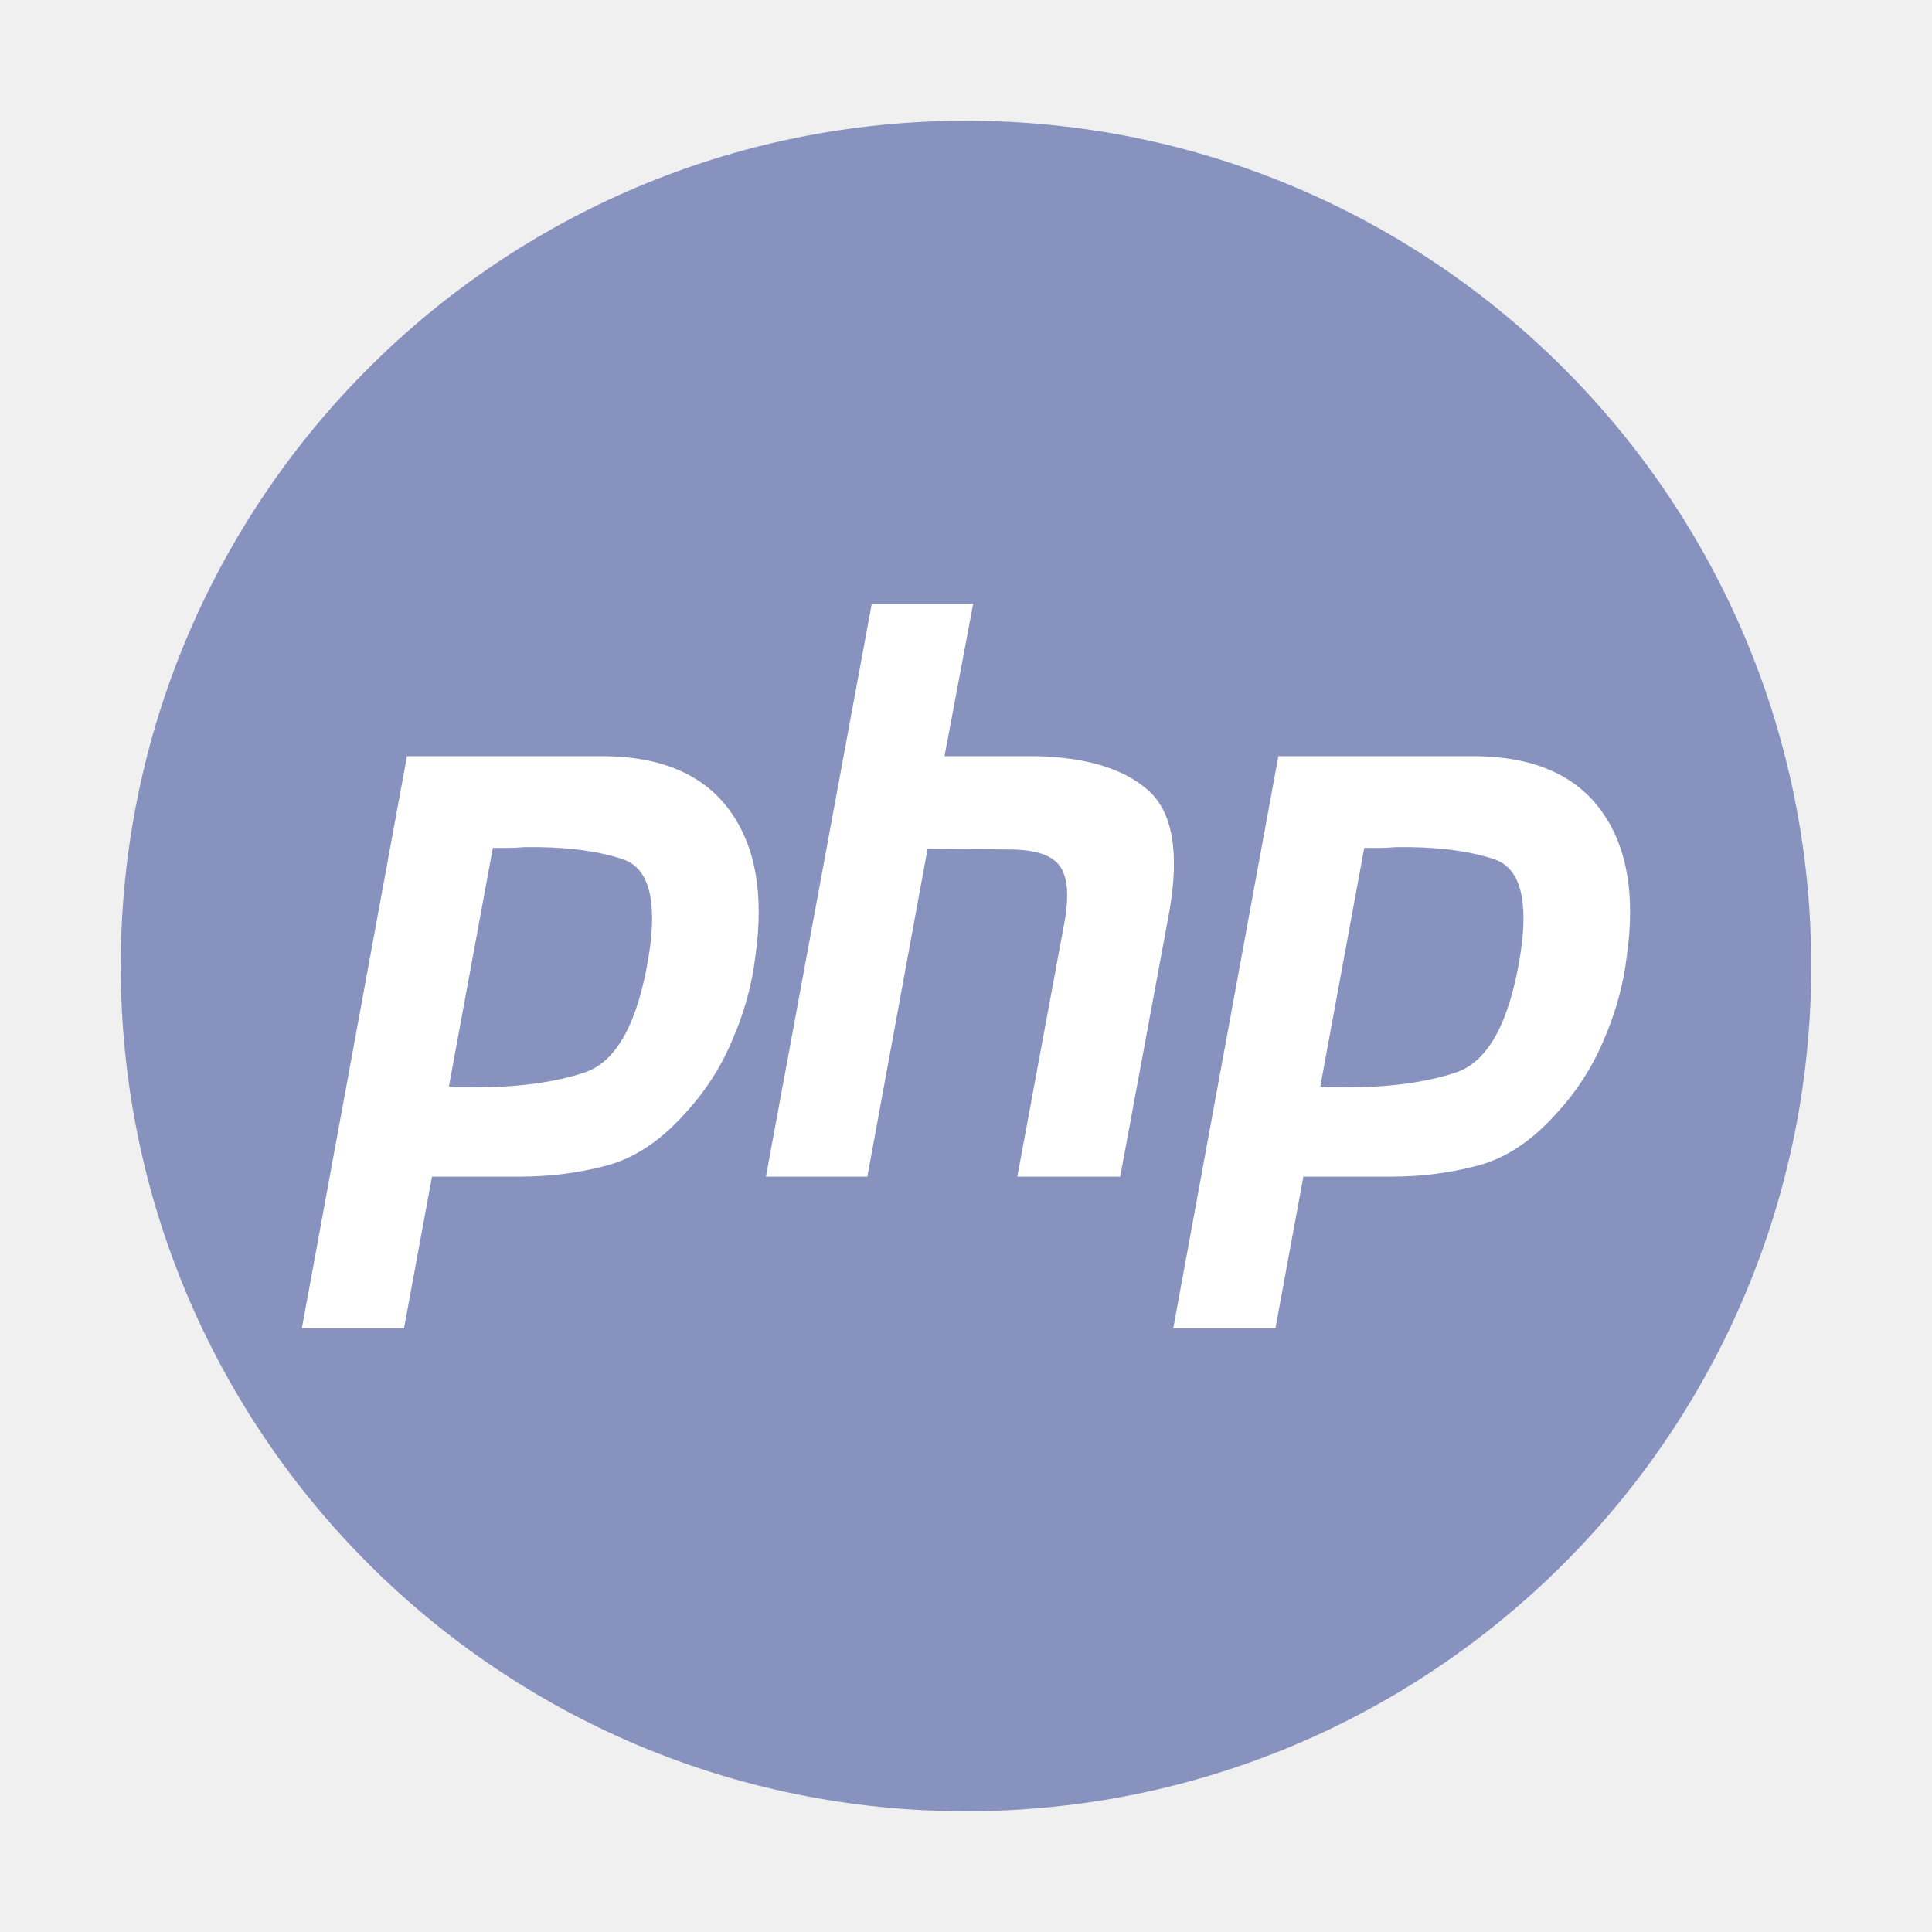
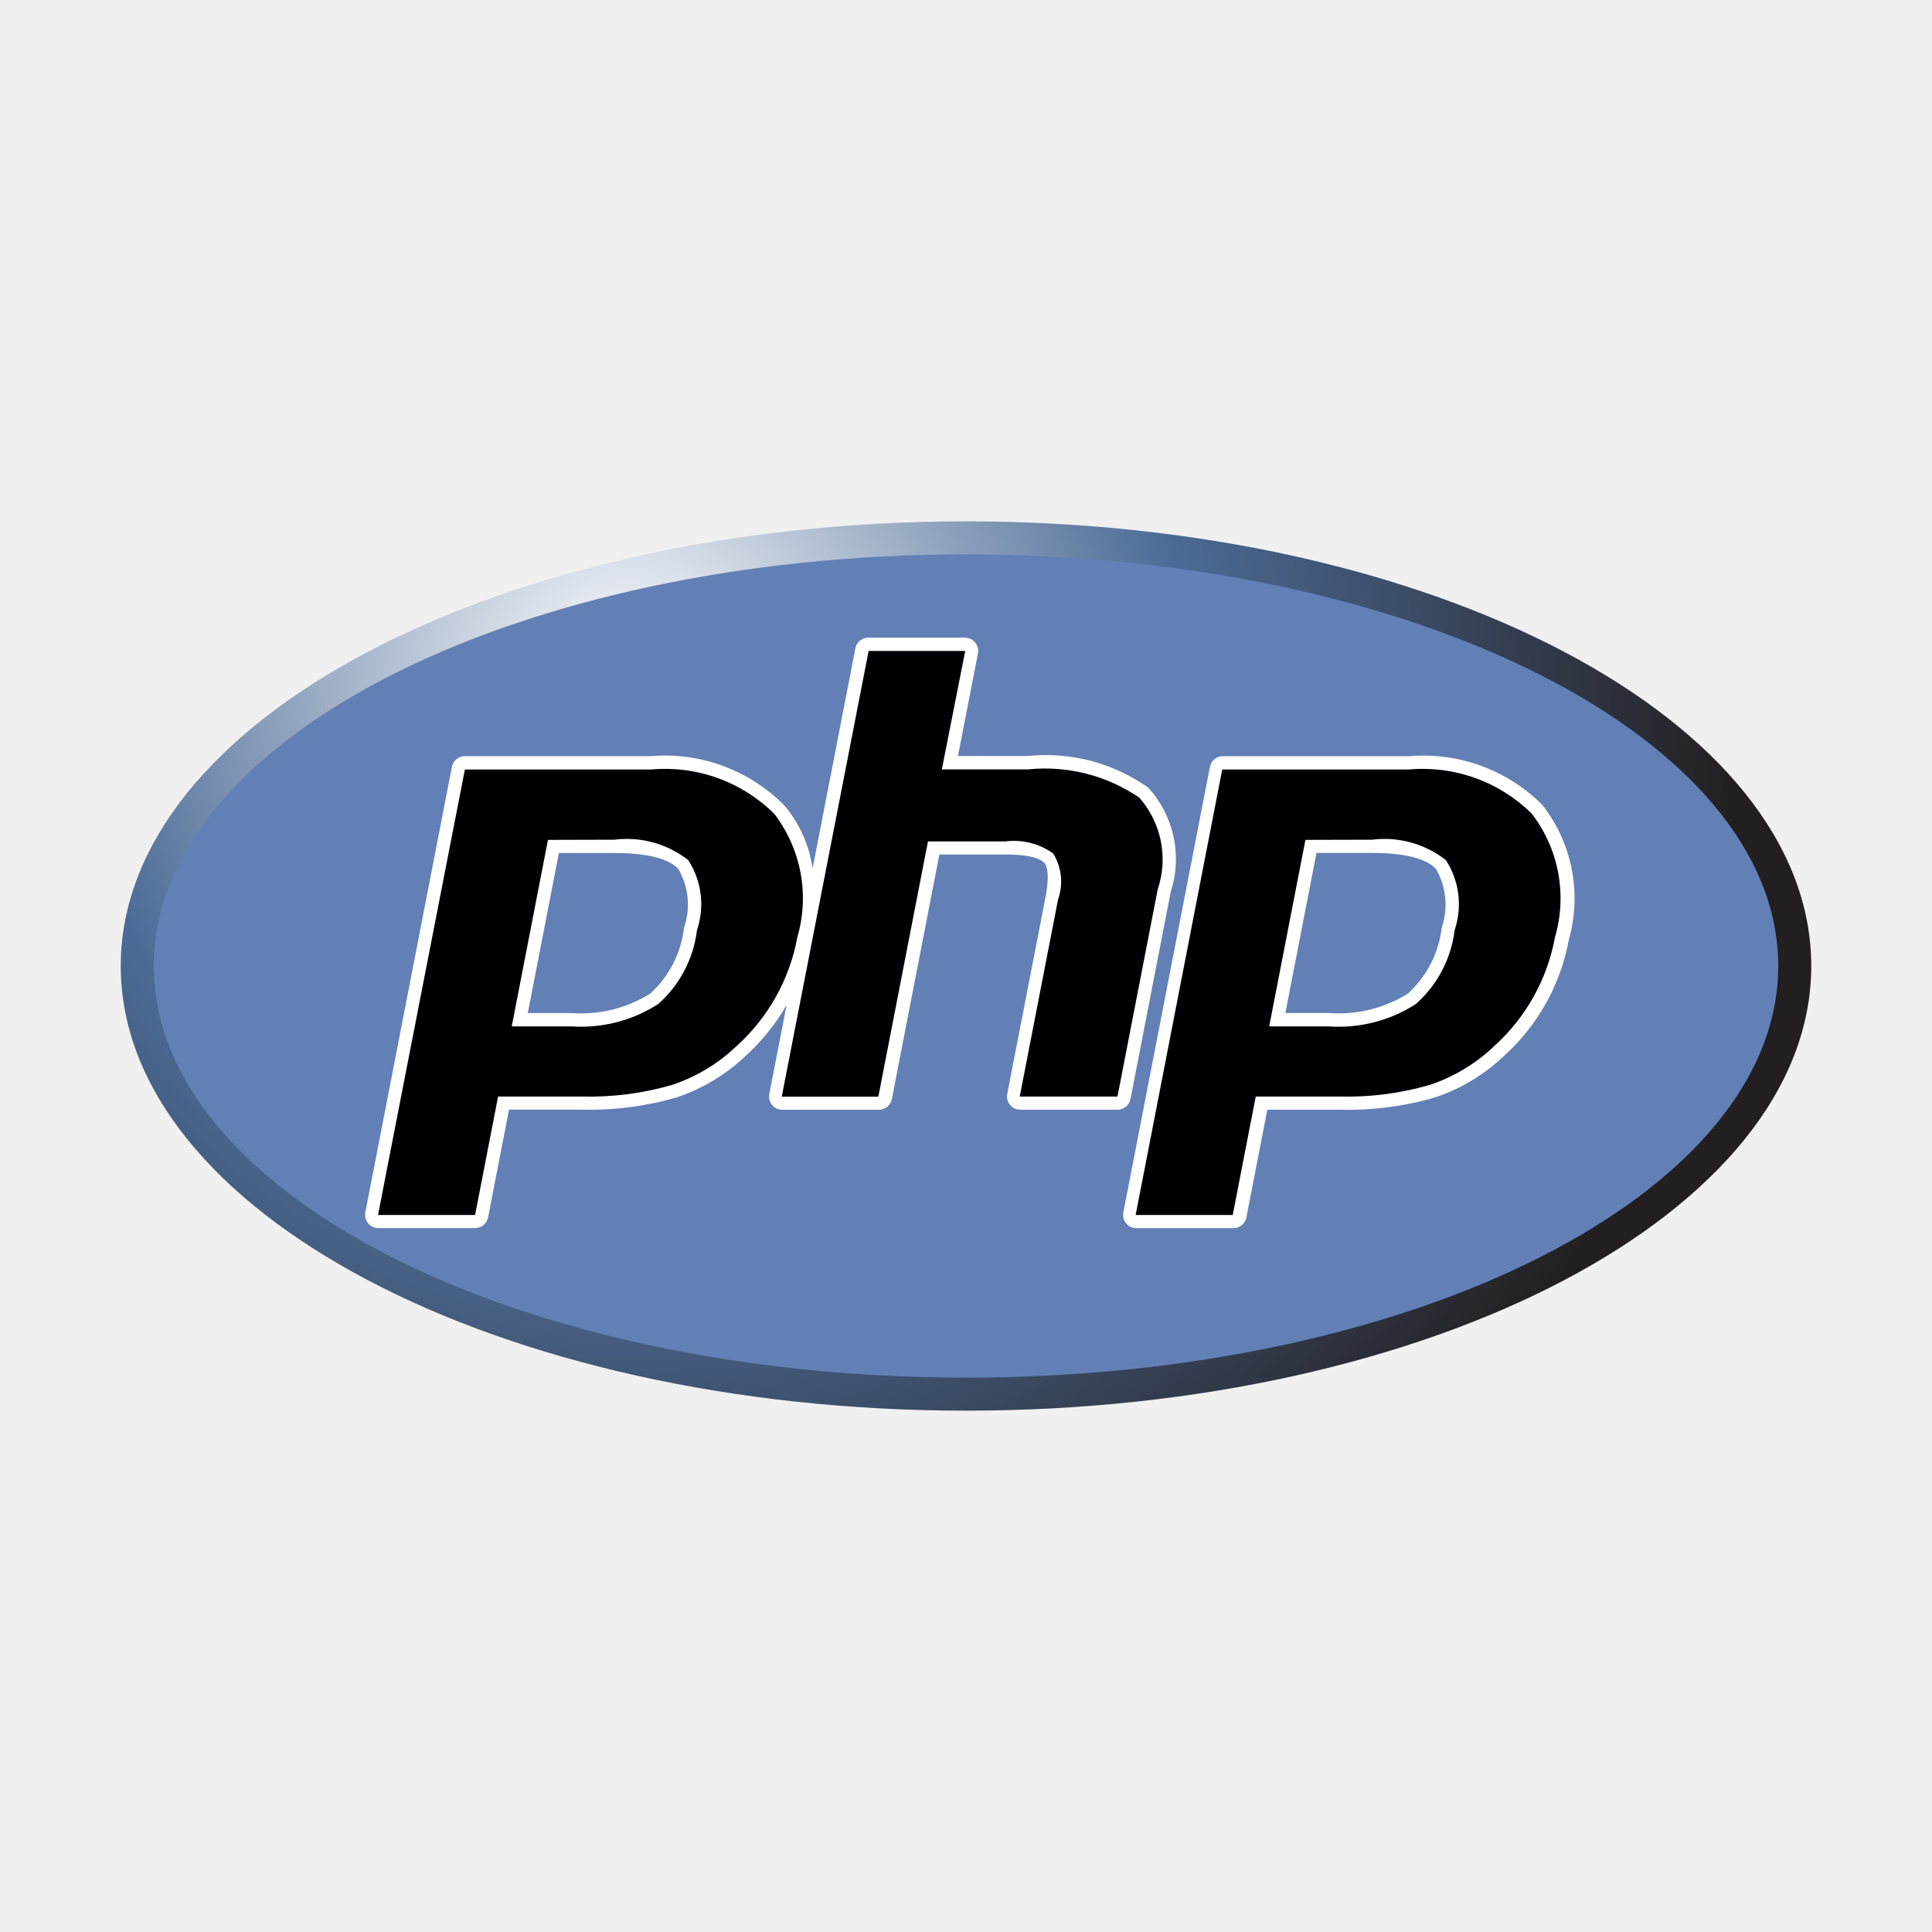
- <svg xmlns="http://www.w3.org/2000/svg" width="800px" height="800px" viewBox="0 0 32 32" fill="none">
-   <circle cx="16" cy="16" r="14" fill="#8892BF" />
-   <path d="M14.439 10H16.119L15.644 12.524H17.154C17.982 12.542 18.599 12.727 19.005 13.079C19.418 13.432 19.54 14.101 19.37 15.088L18.554 19.489H16.85L17.629 15.286C17.71 14.846 17.686 14.533 17.556 14.348C17.426 14.163 17.146 14.07 16.716 14.07L15.364 14.057L14.366 19.489H12.686L14.439 10Z" fill="white" />
-   <path fill-rule="evenodd" clip-rule="evenodd" d="M6.741 12.524H10.004C10.961 12.533 11.655 12.833 12.085 13.423C12.516 14.013 12.658 14.819 12.511 15.841C12.455 16.308 12.329 16.767 12.134 17.216C11.947 17.665 11.688 18.07 11.355 18.432C10.949 18.89 10.515 19.18 10.052 19.304C9.59 19.427 9.111 19.489 8.616 19.489H7.155L6.692 22H5L6.741 12.524ZM7.435 17.996L8.163 14.044H8.409C8.498 14.044 8.591 14.04 8.689 14.031C9.338 14.022 9.878 14.088 10.308 14.229C10.746 14.37 10.892 14.903 10.746 15.828C10.568 16.93 10.219 17.573 9.699 17.758C9.18 17.934 8.531 18.018 7.751 18.009H7.581C7.532 18.009 7.484 18.004 7.435 17.996Z" fill="white" />
-   <path fill-rule="evenodd" clip-rule="evenodd" d="M24.436 12.524H21.174L19.433 22H21.125L21.588 19.489H23.049C23.544 19.489 24.023 19.427 24.485 19.304C24.948 19.18 25.382 18.89 25.788 18.432C26.121 18.07 26.38 17.665 26.567 17.216C26.762 16.767 26.888 16.308 26.944 15.841C27.09 14.819 26.949 14.013 26.518 13.423C26.088 12.833 25.394 12.533 24.436 12.524ZM22.596 14.044L21.868 17.996C21.916 18.004 21.965 18.009 22.014 18.009H22.184C22.963 18.018 23.613 17.934 24.132 17.758C24.651 17.573 25.001 16.93 25.179 15.828C25.325 14.903 25.179 14.37 24.741 14.229C24.311 14.088 23.771 14.022 23.122 14.031C23.024 14.04 22.931 14.044 22.842 14.044H22.596Z" fill="white" />
+ <svg xmlns="http://www.w3.org/2000/svg" width="800px" height="800px" viewBox="0 0 32 32">
+   <defs>
+     <radialGradient id="a" cx="-16.114" cy="20.532" r="18.384" gradientTransform="translate(26.52 -9.307)" gradientUnits="userSpaceOnUse">
+       <stop offset="0" stop-color="#ffffff" />
+       <stop offset="0.5" stop-color="#4c6b96" />
+       <stop offset="1" stop-color="#231f20" />
+     </radialGradient>
+   </defs>
+   <ellipse cx="16" cy="16" rx="14" ry="7.365" style="fill:url(#a)" />
+   <ellipse cx="16" cy="16" rx="13.453" ry="6.818" style="fill:#6280b6" />
+   <path d="M18.725,18.2l.667-3.434a1.752,1.752,0,0,0-.372-1.719,2.929,2.929,0,0,0-2-.525H15.867l.331-1.7a.219.219,0,0,0-.215-.26h-1.6a.219.219,0,0,0-.215.177l-.709,3.646a2.051,2.051,0,0,0-.477-1.054,2.783,2.783,0,0,0-2.2-.807H7.7a.219.219,0,0,0-.215.177l-1.434,7.38a.219.219,0,0,0,.215.26H7.869a.219.219,0,0,0,.215-.177l.347-1.785h1.2a5.167,5.167,0,0,0,1.568-.2,3.068,3.068,0,0,0,1.15-.689,3.538,3.538,0,0,0,.68-.844l-.287,1.475a.219.219,0,0,0,.215.26h1.6a.219.219,0,0,0,.215-.177l.787-4.051h1.094c.466,0,.6.093.64.133s.1.165.025.569l-.635,3.265a.219.219,0,0,0,.215.26h1.62A.219.219,0,0,0,18.725,18.2ZM11.33,15.366a1.749,1.749,0,0,1-.561,1.092,2.171,2.171,0,0,1-1.315.321H8.742l.515-2.651h.921c.677,0,.949.145,1.059.266A1.181,1.181,0,0,1,11.33,15.366Z" style="fill:#fff" />
+   <path d="M25.546,13.332a2.783,2.783,0,0,0-2.2-.807H20.255a.219.219,0,0,0-.215.177l-1.434,7.38a.219.219,0,0,0,.215.26h1.608a.219.219,0,0,0,.215-.177l.347-1.785h1.2a5.167,5.167,0,0,0,1.568-.2,3.068,3.068,0,0,0,1.15-.689,3.425,3.425,0,0,0,1.076-1.927A2.512,2.512,0,0,0,25.546,13.332Zm-1.667,2.034a1.749,1.749,0,0,1-.561,1.092A2.171,2.171,0,0,1,22,16.778H21.29l.515-2.651h.921c.677,0,.949.145,1.059.266A1.181,1.181,0,0,1,23.879,15.366Z" style="fill:#fff" />
+   <path d="M10.178,13.908a1.645,1.645,0,0,1,1.221.338,1.34,1.34,0,0,1,.145,1.161,1.945,1.945,0,0,1-.642,1.223A2.361,2.361,0,0,1,9.454,17H8.476l.6-3.089ZM6.261,20.124H7.869l.381-1.962H9.627a4.931,4.931,0,0,0,1.5-.191,2.84,2.84,0,0,0,1.07-.642,3.207,3.207,0,0,0,1.01-1.808,2.3,2.3,0,0,0-.385-2.044,2.568,2.568,0,0,0-2.035-.732H7.7Z" style="fill:#000004" />
+   <path d="M14.387,10.782h1.6L15.6,12.744h1.421a2.767,2.767,0,0,1,1.85.468,1.548,1.548,0,0,1,.305,1.516l-.667,3.434H16.89l.635-3.265a.886.886,0,0,0-.08-.76,1.121,1.121,0,0,0-.8-.2H15.37l-.822,4.228h-1.6Z" style="fill:#000004" />
+   <path d="M22.727,13.908a1.645,1.645,0,0,1,1.221.338,1.34,1.34,0,0,1,.145,1.161,1.945,1.945,0,0,1-.642,1.223A2.361,2.361,0,0,1,22,17h-.978l.6-3.089ZM18.81,20.124h1.608l.381-1.962h1.377a4.931,4.931,0,0,0,1.5-.191,2.84,2.84,0,0,0,1.07-.642,3.207,3.207,0,0,0,1.01-1.808,2.3,2.3,0,0,0-.385-2.044,2.568,2.568,0,0,0-2.035-.732H20.244Z" style="fill:#000004" />
</svg>
